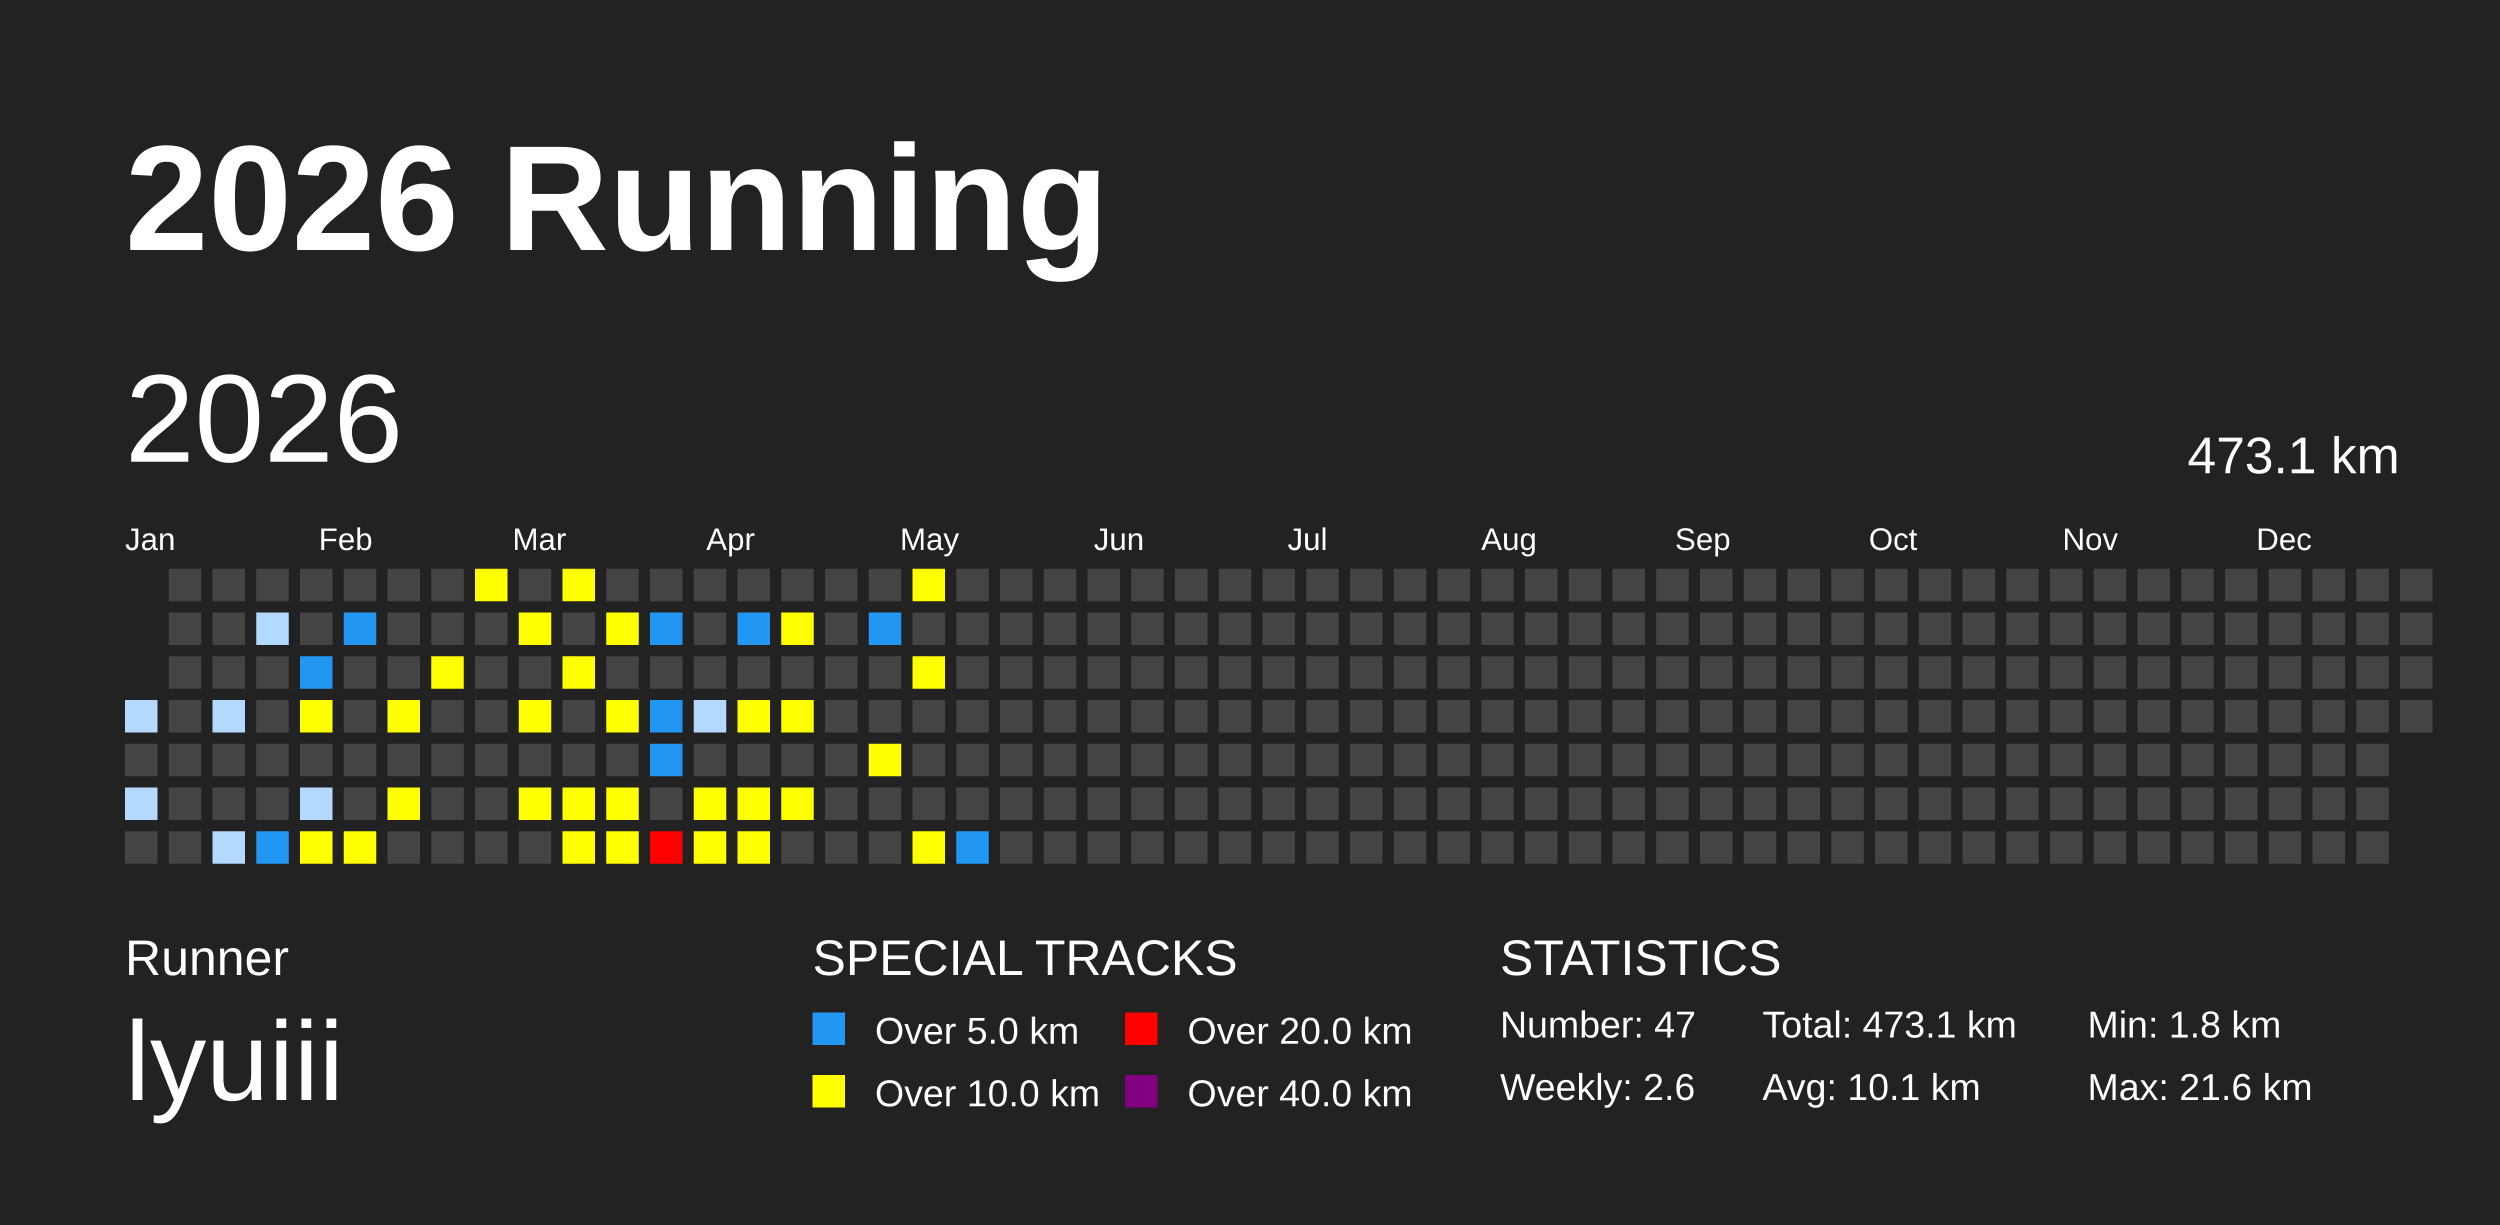
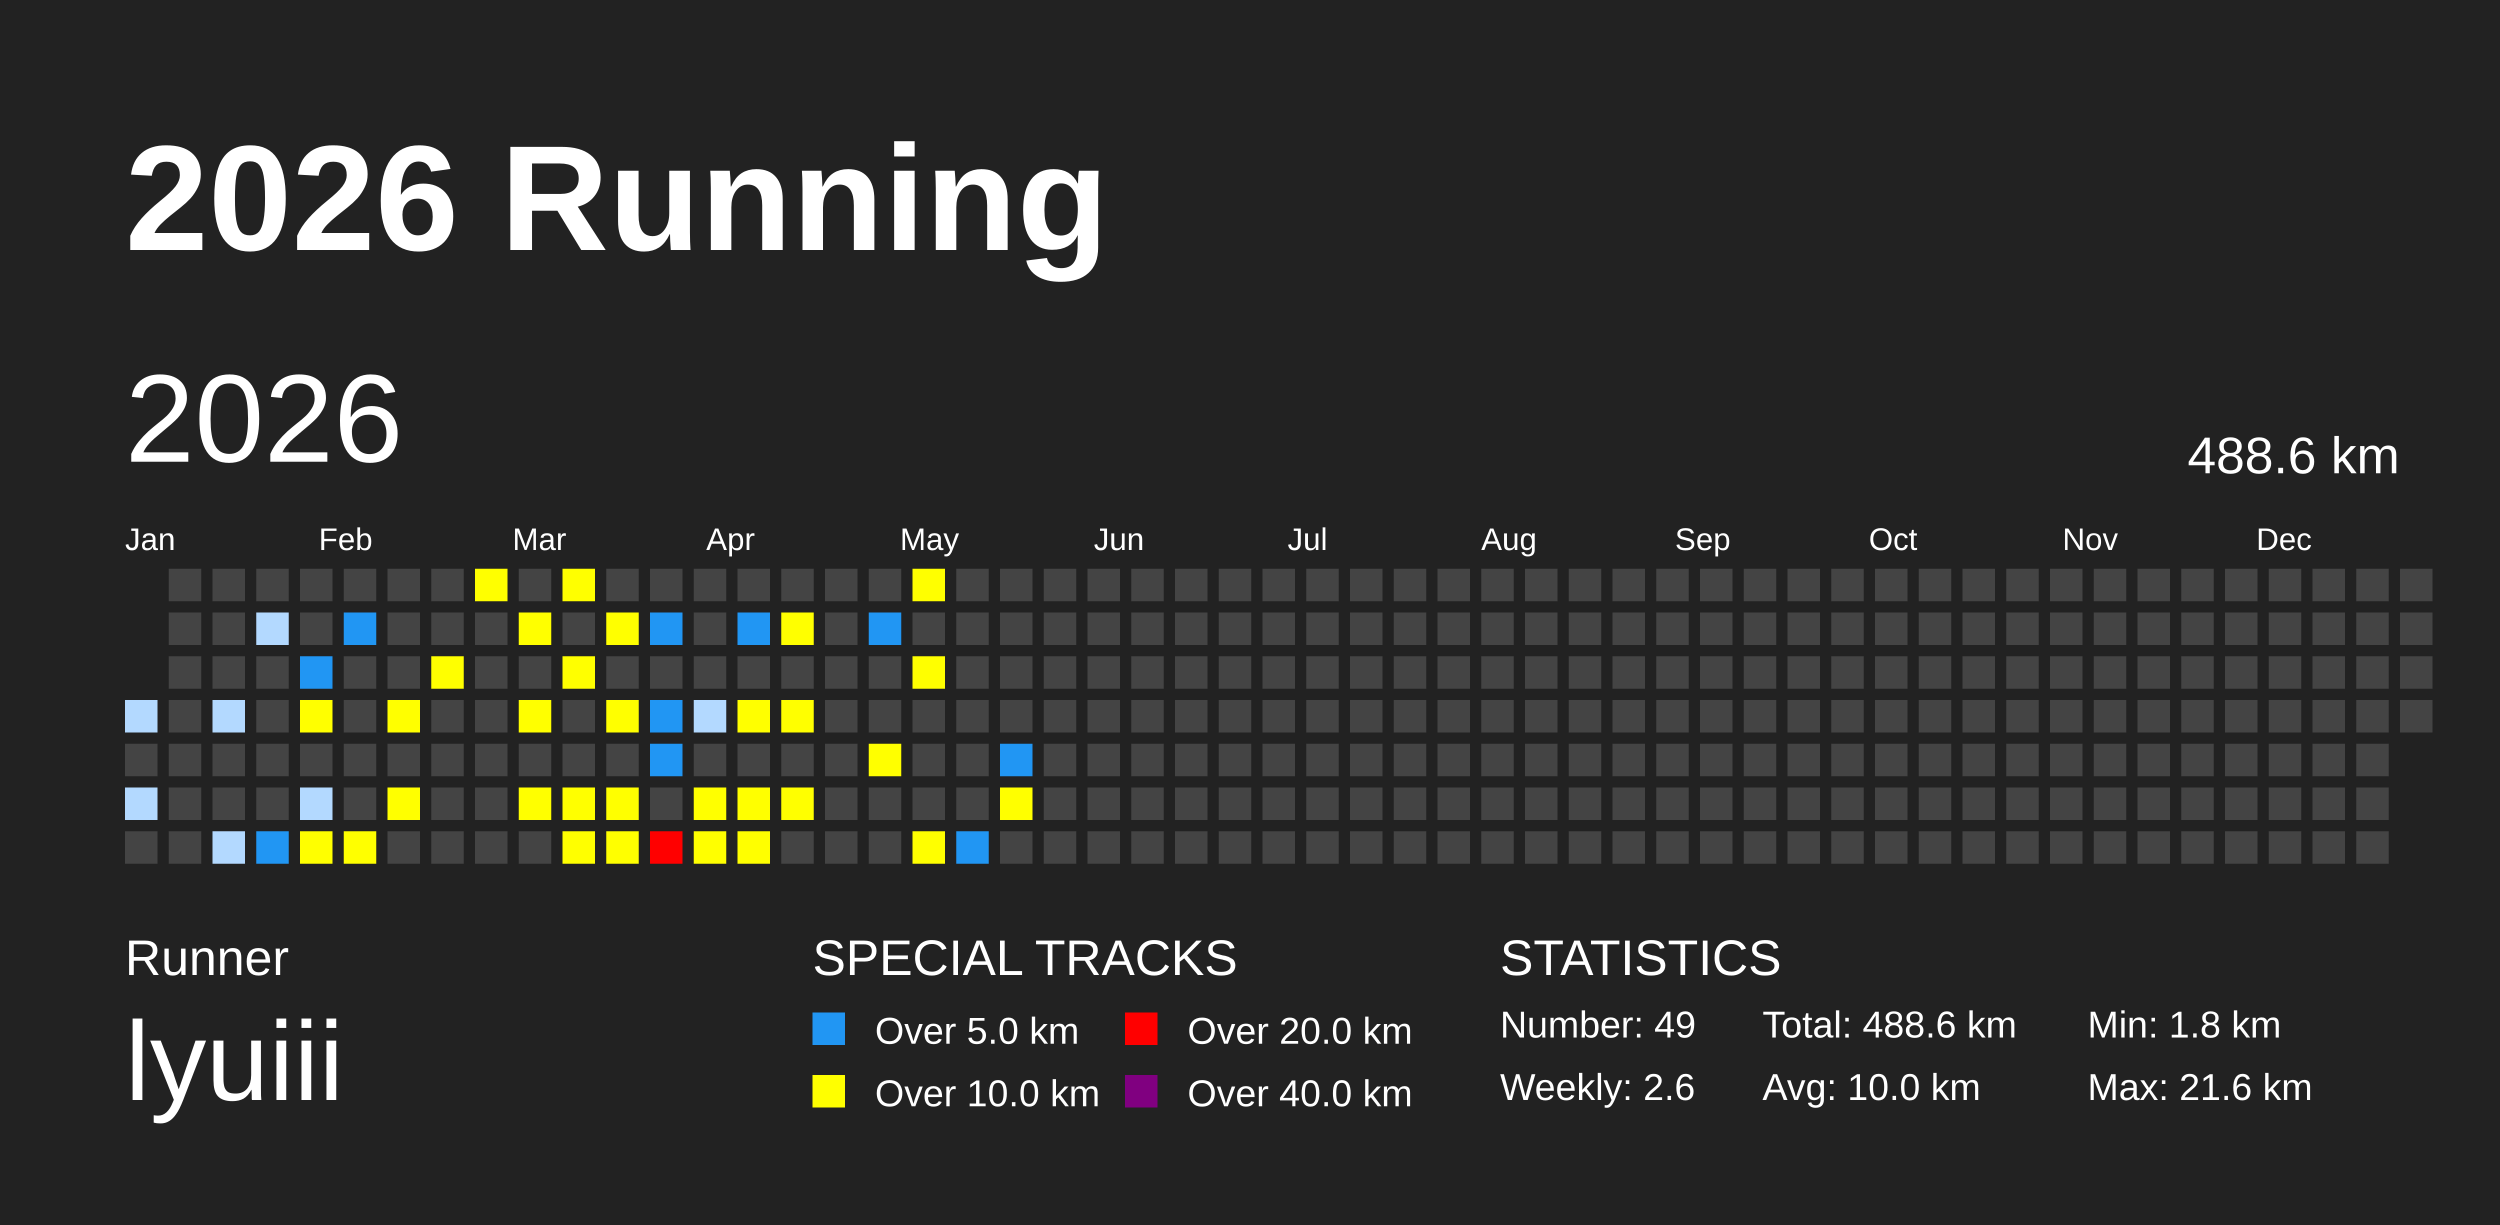
<svg xmlns="http://www.w3.org/2000/svg" baseProfile="full" height="98mm" version="1.1" viewBox="0,0,200,98" width="200mm">
  <defs />
  <rect fill="#222222" height="98" width="200" x="0" y="0" />
  <text fill="#FFFFFF" style="font-size:12px; font-family:Arial; font-weight:bold;" x="10" y="20">2026 Running</text>
  <text fill="#FFFFFF" style="font-size:4px; font-family:Arial" x="10" y="78">Runner</text>
  <text fill="#FFFFFF" style="font-size:9px; font-family:Arial" x="10" y="88">lyuiii</text>
  <text fill="#FFFFFF" style="font-size:4px; font-family:Arial" x="65" y="78">SPECIAL TRACKS</text>
  <rect fill="#2196F3" height="2.6" width="2.6" x="65" y="81" />
  <text fill="#FFFFFF" style="font-size:3px; font-family:Arial" x="70" y="83.5">Over 5.0 km</text>
  <rect fill="yellow" height="2.6" width="2.6" x="65" y="86" />
  <text fill="#FFFFFF" style="font-size:3px; font-family:Arial" x="70" y="88.5">Over 10.0 km</text>
  <rect fill="red" height="2.6" width="2.6" x="90" y="81" />
  <text fill="#FFFFFF" style="font-size:3px; font-family:Arial" x="95" y="83.5">Over 20.0 km</text>
  <rect fill="purple" height="2.6" width="2.6" x="90" y="86" />
  <text fill="#FFFFFF" style="font-size:3px; font-family:Arial" x="95" y="88.5">Over 40.0 km</text>
  <text fill="#FFFFFF" style="font-size:4px; font-family:Arial" x="120" y="78">STATISTICS</text>
-   <text fill="#FFFFFF" style="font-size:3px; font-family:Arial" x="120" y="83">Number: 47</text>
+   <text fill="#FFFFFF" style="font-size:3px; font-family:Arial" x="120" y="83">Number: 49</text>
  <text fill="#FFFFFF" style="font-size:3px; font-family:Arial" x="120" y="88">Weekly: 2.6</text>
-   <text fill="#FFFFFF" style="font-size:3px; font-family:Arial" x="141" y="83">Total: 473.1 km</text>
-   <text fill="#FFFFFF" style="font-size:3px; font-family:Arial" x="141" y="88">Avg: 10.1 km</text>
+   <text fill="#FFFFFF" style="font-size:3px; font-family:Arial" x="141" y="83">Total: 488.6 km</text>
+   <text fill="#FFFFFF" style="font-size:3px; font-family:Arial" x="141" y="88">Avg: 10.0 km</text>
  <text fill="#FFFFFF" style="font-size:3px; font-family:Arial" x="167" y="83">Min: 1.8 km</text>
  <text fill="#FFFFFF" style="font-size:3px; font-family:Arial" x="167" y="88">Max: 21.6 km</text>
  <text dominant-baseline="hanging" fill="#FFFFFF" style="font-size:10.0px; font-family:Arial;" x="10" y="30">2026</text>
-   <text dominant-baseline="hanging" fill="#FFFFFF" style="font-size:4.125px; font-family:Arial;" x="175" y="35">473.1 km</text>
+   <text dominant-baseline="hanging" fill="#FFFFFF" style="font-size:4.125px; font-family:Arial;" x="175" y="35">488.6 km</text>
  <text fill="#FFFFFF" style="font-size:2.5px; font-family:Arial" x="10.0" y="44">Jan</text>
  <text fill="#FFFFFF" style="font-size:2.5px; font-family:Arial" x="25.5" y="44">Feb</text>
  <text fill="#FFFFFF" style="font-size:2.5px; font-family:Arial" x="41.0" y="44">Mar</text>
  <text fill="#FFFFFF" style="font-size:2.5px; font-family:Arial" x="56.5" y="44">Apr</text>
  <text fill="#FFFFFF" style="font-size:2.5px; font-family:Arial" x="72.0" y="44">May</text>
  <text fill="#FFFFFF" style="font-size:2.5px; font-family:Arial" x="87.5" y="44">Jun</text>
  <text fill="#FFFFFF" style="font-size:2.5px; font-family:Arial" x="103.0" y="44">Jul</text>
  <text fill="#FFFFFF" style="font-size:2.5px; font-family:Arial" x="118.5" y="44">Aug</text>
  <text fill="#FFFFFF" style="font-size:2.5px; font-family:Arial" x="134.0" y="44">Sep</text>
  <text fill="#FFFFFF" style="font-size:2.5px; font-family:Arial" x="149.5" y="44">Oct</text>
  <text fill="#FFFFFF" style="font-size:2.5px; font-family:Arial" x="165.0" y="44">Nov</text>
  <text fill="#FFFFFF" style="font-size:2.5px; font-family:Arial" x="180.5" y="44">Dec</text>
  <rect fill="#b3d9ff" height="2.6" width="2.6" x="10.0" y="56.0" />
  <rect fill="#444444" height="2.6" width="2.6" x="10.0" y="59.5" />
  <rect fill="#b3d9ff" height="2.6" width="2.6" x="10.0" y="63.0" />
  <rect fill="#444444" height="2.6" width="2.6" x="10.0" y="66.5" />
  <rect fill="#444444" height="2.6" width="2.6" x="13.5" y="45.5" />
  <rect fill="#444444" height="2.6" width="2.6" x="13.5" y="49.0" />
  <rect fill="#444444" height="2.6" width="2.6" x="13.5" y="52.5" />
  <rect fill="#444444" height="2.6" width="2.6" x="13.5" y="56.0" />
  <rect fill="#444444" height="2.6" width="2.6" x="13.5" y="59.5" />
  <rect fill="#444444" height="2.6" width="2.6" x="13.5" y="63.0" />
  <rect fill="#444444" height="2.6" width="2.6" x="13.5" y="66.5" />
  <rect fill="#444444" height="2.6" width="2.6" x="17.0" y="45.5" />
  <rect fill="#444444" height="2.6" width="2.6" x="17.0" y="49.0" />
  <rect fill="#444444" height="2.6" width="2.6" x="17.0" y="52.5" />
  <rect fill="#b3d9ff" height="2.6" width="2.6" x="17.0" y="56.0" />
  <rect fill="#444444" height="2.6" width="2.6" x="17.0" y="59.5" />
  <rect fill="#444444" height="2.6" width="2.6" x="17.0" y="63.0" />
  <rect fill="#b3d9ff" height="2.6" width="2.6" x="17.0" y="66.5" />
  <rect fill="#444444" height="2.6" width="2.6" x="20.5" y="45.5" />
  <rect fill="#b3d9ff" height="2.6" width="2.6" x="20.5" y="49.0" />
  <rect fill="#444444" height="2.6" width="2.6" x="20.5" y="52.5" />
  <rect fill="#444444" height="2.6" width="2.6" x="20.5" y="56.0" />
  <rect fill="#444444" height="2.6" width="2.6" x="20.5" y="59.5" />
  <rect fill="#444444" height="2.6" width="2.6" x="20.5" y="63.0" />
  <rect fill="#2196F3" height="2.6" width="2.6" x="20.5" y="66.5" />
  <rect fill="#444444" height="2.6" width="2.6" x="24.0" y="45.5" />
  <rect fill="#444444" height="2.6" width="2.6" x="24.0" y="49.0" />
  <rect fill="#2196F3" height="2.6" width="2.6" x="24.0" y="52.5" />
  <rect fill="yellow" height="2.6" width="2.6" x="24.0" y="56.0" />
  <rect fill="#444444" height="2.6" width="2.6" x="24.0" y="59.5" />
  <rect fill="#b3d9ff" height="2.6" width="2.6" x="24.0" y="63.0" />
  <rect fill="yellow" height="2.6" width="2.6" x="24.0" y="66.5" />
  <rect fill="#444444" height="2.6" width="2.6" x="27.5" y="45.5" />
  <rect fill="#2196F3" height="2.6" width="2.6" x="27.5" y="49.0" />
  <rect fill="#444444" height="2.6" width="2.6" x="27.5" y="52.5" />
  <rect fill="#444444" height="2.6" width="2.6" x="27.5" y="56.0" />
  <rect fill="#444444" height="2.6" width="2.6" x="27.5" y="59.5" />
  <rect fill="#444444" height="2.6" width="2.6" x="27.5" y="63.0" />
  <rect fill="yellow" height="2.6" width="2.6" x="27.5" y="66.5" />
  <rect fill="#444444" height="2.6" width="2.6" x="31.0" y="45.5" />
  <rect fill="#444444" height="2.6" width="2.6" x="31.0" y="49.0" />
  <rect fill="#444444" height="2.6" width="2.6" x="31.0" y="52.5" />
  <rect fill="yellow" height="2.6" width="2.6" x="31.0" y="56.0" />
  <rect fill="#444444" height="2.6" width="2.6" x="31.0" y="59.5" />
  <rect fill="yellow" height="2.6" width="2.6" x="31.0" y="63.0" />
  <rect fill="#444444" height="2.6" width="2.6" x="31.0" y="66.5" />
  <rect fill="#444444" height="2.6" width="2.6" x="34.5" y="45.5" />
  <rect fill="#444444" height="2.6" width="2.6" x="34.5" y="49.0" />
  <rect fill="yellow" height="2.6" width="2.6" x="34.5" y="52.5" />
  <rect fill="#444444" height="2.6" width="2.6" x="34.5" y="56.0" />
  <rect fill="#444444" height="2.6" width="2.6" x="34.5" y="59.5" />
  <rect fill="#444444" height="2.6" width="2.6" x="34.5" y="63.0" />
  <rect fill="#444444" height="2.6" width="2.6" x="34.5" y="66.5" />
  <rect fill="yellow" height="2.6" width="2.6" x="38.0" y="45.5" />
  <rect fill="#444444" height="2.6" width="2.6" x="38.0" y="49.0" />
  <rect fill="#444444" height="2.6" width="2.6" x="38.0" y="52.5" />
  <rect fill="#444444" height="2.6" width="2.6" x="38.0" y="56.0" />
  <rect fill="#444444" height="2.6" width="2.6" x="38.0" y="59.5" />
  <rect fill="#444444" height="2.6" width="2.6" x="38.0" y="63.0" />
  <rect fill="#444444" height="2.6" width="2.6" x="38.0" y="66.5" />
  <rect fill="#444444" height="2.6" width="2.6" x="41.5" y="45.5" />
  <rect fill="yellow" height="2.6" width="2.6" x="41.5" y="49.0" />
  <rect fill="#444444" height="2.6" width="2.6" x="41.5" y="52.5" />
  <rect fill="yellow" height="2.6" width="2.6" x="41.5" y="56.0" />
  <rect fill="#444444" height="2.6" width="2.6" x="41.5" y="59.5" />
  <rect fill="yellow" height="2.6" width="2.6" x="41.5" y="63.0" />
  <rect fill="#444444" height="2.6" width="2.6" x="41.5" y="66.5" />
  <rect fill="yellow" height="2.6" width="2.6" x="45.0" y="45.5" />
  <rect fill="#444444" height="2.6" width="2.6" x="45.0" y="49.0" />
  <rect fill="yellow" height="2.6" width="2.6" x="45.0" y="52.5" />
  <rect fill="#444444" height="2.6" width="2.6" x="45.0" y="56.0" />
  <rect fill="#444444" height="2.6" width="2.6" x="45.0" y="59.5" />
  <rect fill="yellow" height="2.6" width="2.6" x="45.0" y="63.0" />
  <rect fill="yellow" height="2.6" width="2.6" x="45.0" y="66.5" />
  <rect fill="#444444" height="2.6" width="2.6" x="48.5" y="45.5" />
  <rect fill="yellow" height="2.6" width="2.6" x="48.5" y="49.0" />
  <rect fill="#444444" height="2.6" width="2.6" x="48.5" y="52.5" />
  <rect fill="yellow" height="2.6" width="2.6" x="48.5" y="56.0" />
  <rect fill="#444444" height="2.6" width="2.6" x="48.5" y="59.5" />
  <rect fill="yellow" height="2.6" width="2.6" x="48.5" y="63.0" />
  <rect fill="yellow" height="2.6" width="2.6" x="48.5" y="66.5" />
  <rect fill="#444444" height="2.6" width="2.6" x="52.0" y="45.5" />
  <rect fill="#2196F3" height="2.6" width="2.6" x="52.0" y="49.0" />
  <rect fill="#444444" height="2.6" width="2.6" x="52.0" y="52.5" />
  <rect fill="#2196F3" height="2.6" width="2.6" x="52.0" y="56.0" />
  <rect fill="#2196F3" height="2.6" width="2.6" x="52.0" y="59.5" />
  <rect fill="#444444" height="2.6" width="2.6" x="52.0" y="63.0" />
  <rect fill="red" height="2.6" width="2.6" x="52.0" y="66.5" />
  <rect fill="#444444" height="2.6" width="2.6" x="55.5" y="45.5" />
  <rect fill="#444444" height="2.6" width="2.6" x="55.5" y="49.0" />
  <rect fill="#444444" height="2.6" width="2.6" x="55.5" y="52.5" />
  <rect fill="#b3d9ff" height="2.6" width="2.6" x="55.5" y="56.0" />
  <rect fill="#444444" height="2.6" width="2.6" x="55.5" y="59.5" />
  <rect fill="yellow" height="2.6" width="2.6" x="55.5" y="63.0" />
  <rect fill="yellow" height="2.6" width="2.6" x="55.5" y="66.5" />
  <rect fill="#444444" height="2.6" width="2.6" x="59.0" y="45.5" />
  <rect fill="#2196F3" height="2.6" width="2.6" x="59.0" y="49.0" />
  <rect fill="#444444" height="2.6" width="2.6" x="59.0" y="52.5" />
  <rect fill="yellow" height="2.6" width="2.6" x="59.0" y="56.0" />
  <rect fill="#444444" height="2.6" width="2.6" x="59.0" y="59.5" />
  <rect fill="yellow" height="2.6" width="2.6" x="59.0" y="63.0" />
  <rect fill="yellow" height="2.6" width="2.6" x="59.0" y="66.5" />
  <rect fill="#444444" height="2.6" width="2.6" x="62.5" y="45.5" />
  <rect fill="yellow" height="2.6" width="2.6" x="62.5" y="49.0" />
  <rect fill="#444444" height="2.6" width="2.6" x="62.5" y="52.5" />
  <rect fill="yellow" height="2.6" width="2.6" x="62.5" y="56.0" />
  <rect fill="#444444" height="2.6" width="2.6" x="62.5" y="59.5" />
  <rect fill="yellow" height="2.6" width="2.6" x="62.5" y="63.0" />
  <rect fill="#444444" height="2.6" width="2.6" x="62.5" y="66.5" />
  <rect fill="#444444" height="2.6" width="2.6" x="66.0" y="45.5" />
  <rect fill="#444444" height="2.6" width="2.6" x="66.0" y="49.0" />
  <rect fill="#444444" height="2.6" width="2.6" x="66.0" y="52.5" />
  <rect fill="#444444" height="2.6" width="2.6" x="66.0" y="56.0" />
  <rect fill="#444444" height="2.6" width="2.6" x="66.0" y="59.5" />
  <rect fill="#444444" height="2.6" width="2.6" x="66.0" y="63.0" />
  <rect fill="#444444" height="2.6" width="2.6" x="66.0" y="66.5" />
  <rect fill="#444444" height="2.6" width="2.6" x="69.5" y="45.5" />
  <rect fill="#2196F3" height="2.6" width="2.6" x="69.5" y="49.0" />
  <rect fill="#444444" height="2.6" width="2.6" x="69.5" y="52.5" />
  <rect fill="#444444" height="2.6" width="2.6" x="69.5" y="56.0" />
  <rect fill="yellow" height="2.6" width="2.6" x="69.5" y="59.5" />
  <rect fill="#444444" height="2.6" width="2.6" x="69.5" y="63.0" />
  <rect fill="#444444" height="2.6" width="2.6" x="69.5" y="66.5" />
  <rect fill="yellow" height="2.6" width="2.6" x="73.0" y="45.5" />
  <rect fill="#444444" height="2.6" width="2.6" x="73.0" y="49.0" />
  <rect fill="yellow" height="2.6" width="2.6" x="73.0" y="52.5" />
  <rect fill="#444444" height="2.6" width="2.6" x="73.0" y="56.0" />
  <rect fill="#444444" height="2.6" width="2.6" x="73.0" y="59.5" />
  <rect fill="#444444" height="2.6" width="2.6" x="73.0" y="63.0" />
  <rect fill="yellow" height="2.6" width="2.6" x="73.0" y="66.5" />
  <rect fill="#444444" height="2.6" width="2.6" x="76.5" y="45.5" />
  <rect fill="#444444" height="2.6" width="2.6" x="76.5" y="49.0" />
  <rect fill="#444444" height="2.6" width="2.6" x="76.5" y="52.5" />
  <rect fill="#444444" height="2.6" width="2.6" x="76.5" y="56.0" />
  <rect fill="#444444" height="2.6" width="2.6" x="76.5" y="59.5" />
  <rect fill="#444444" height="2.6" width="2.6" x="76.5" y="63.0" />
  <rect fill="#2196F3" height="2.6" width="2.6" x="76.5" y="66.5" />
  <rect fill="#444444" height="2.6" width="2.6" x="80.0" y="45.5" />
  <rect fill="#444444" height="2.6" width="2.6" x="80.0" y="49.0" />
  <rect fill="#444444" height="2.6" width="2.6" x="80.0" y="52.5" />
  <rect fill="#444444" height="2.6" width="2.6" x="80.0" y="56.0" />
-   <rect fill="#444444" height="2.6" width="2.6" x="80.0" y="59.5" />
-   <rect fill="#444444" height="2.6" width="2.6" x="80.0" y="63.0" />
+   <rect fill="#2196F3" height="2.6" width="2.6" x="80.0" y="59.5" />
+   <rect fill="yellow" height="2.6" width="2.6" x="80.0" y="63.0" />
  <rect fill="#444444" height="2.6" width="2.6" x="80.0" y="66.5" />
  <rect fill="#444444" height="2.6" width="2.6" x="83.5" y="45.5" />
  <rect fill="#444444" height="2.6" width="2.6" x="83.5" y="49.0" />
  <rect fill="#444444" height="2.6" width="2.6" x="83.5" y="52.5" />
  <rect fill="#444444" height="2.6" width="2.6" x="83.5" y="56.0" />
  <rect fill="#444444" height="2.6" width="2.6" x="83.5" y="59.5" />
  <rect fill="#444444" height="2.6" width="2.6" x="83.5" y="63.0" />
  <rect fill="#444444" height="2.6" width="2.6" x="83.5" y="66.5" />
  <rect fill="#444444" height="2.6" width="2.6" x="87.0" y="45.5" />
  <rect fill="#444444" height="2.6" width="2.6" x="87.0" y="49.0" />
  <rect fill="#444444" height="2.6" width="2.6" x="87.0" y="52.5" />
  <rect fill="#444444" height="2.6" width="2.6" x="87.0" y="56.0" />
  <rect fill="#444444" height="2.6" width="2.6" x="87.0" y="59.5" />
  <rect fill="#444444" height="2.6" width="2.6" x="87.0" y="63.0" />
  <rect fill="#444444" height="2.6" width="2.6" x="87.0" y="66.5" />
  <rect fill="#444444" height="2.6" width="2.6" x="90.5" y="45.5" />
  <rect fill="#444444" height="2.6" width="2.6" x="90.5" y="49.0" />
  <rect fill="#444444" height="2.6" width="2.6" x="90.5" y="52.5" />
  <rect fill="#444444" height="2.6" width="2.6" x="90.5" y="56.0" />
  <rect fill="#444444" height="2.6" width="2.6" x="90.5" y="59.5" />
  <rect fill="#444444" height="2.6" width="2.6" x="90.5" y="63.0" />
  <rect fill="#444444" height="2.6" width="2.6" x="90.5" y="66.5" />
  <rect fill="#444444" height="2.6" width="2.6" x="94.0" y="45.5" />
  <rect fill="#444444" height="2.6" width="2.6" x="94.0" y="49.0" />
  <rect fill="#444444" height="2.6" width="2.6" x="94.0" y="52.5" />
  <rect fill="#444444" height="2.6" width="2.6" x="94.0" y="56.0" />
  <rect fill="#444444" height="2.6" width="2.6" x="94.0" y="59.5" />
  <rect fill="#444444" height="2.6" width="2.6" x="94.0" y="63.0" />
  <rect fill="#444444" height="2.6" width="2.6" x="94.0" y="66.5" />
  <rect fill="#444444" height="2.6" width="2.6" x="97.5" y="45.5" />
  <rect fill="#444444" height="2.6" width="2.6" x="97.5" y="49.0" />
  <rect fill="#444444" height="2.6" width="2.6" x="97.5" y="52.5" />
  <rect fill="#444444" height="2.6" width="2.6" x="97.5" y="56.0" />
  <rect fill="#444444" height="2.6" width="2.6" x="97.5" y="59.5" />
  <rect fill="#444444" height="2.6" width="2.6" x="97.5" y="63.0" />
  <rect fill="#444444" height="2.6" width="2.6" x="97.5" y="66.5" />
  <rect fill="#444444" height="2.6" width="2.6" x="101.0" y="45.5" />
  <rect fill="#444444" height="2.6" width="2.6" x="101.0" y="49.0" />
  <rect fill="#444444" height="2.6" width="2.6" x="101.0" y="52.5" />
  <rect fill="#444444" height="2.6" width="2.6" x="101.0" y="56.0" />
  <rect fill="#444444" height="2.6" width="2.6" x="101.0" y="59.5" />
  <rect fill="#444444" height="2.6" width="2.6" x="101.0" y="63.0" />
  <rect fill="#444444" height="2.6" width="2.6" x="101.0" y="66.5" />
  <rect fill="#444444" height="2.6" width="2.6" x="104.5" y="45.5" />
  <rect fill="#444444" height="2.6" width="2.6" x="104.5" y="49.0" />
  <rect fill="#444444" height="2.6" width="2.6" x="104.5" y="52.5" />
  <rect fill="#444444" height="2.6" width="2.6" x="104.5" y="56.0" />
  <rect fill="#444444" height="2.6" width="2.6" x="104.5" y="59.5" />
  <rect fill="#444444" height="2.6" width="2.6" x="104.5" y="63.0" />
  <rect fill="#444444" height="2.6" width="2.6" x="104.5" y="66.5" />
  <rect fill="#444444" height="2.6" width="2.6" x="108.0" y="45.5" />
  <rect fill="#444444" height="2.6" width="2.6" x="108.0" y="49.0" />
  <rect fill="#444444" height="2.6" width="2.6" x="108.0" y="52.5" />
  <rect fill="#444444" height="2.6" width="2.6" x="108.0" y="56.0" />
  <rect fill="#444444" height="2.6" width="2.6" x="108.0" y="59.5" />
  <rect fill="#444444" height="2.6" width="2.6" x="108.0" y="63.0" />
  <rect fill="#444444" height="2.6" width="2.6" x="108.0" y="66.5" />
  <rect fill="#444444" height="2.6" width="2.6" x="111.5" y="45.5" />
  <rect fill="#444444" height="2.6" width="2.6" x="111.5" y="49.0" />
  <rect fill="#444444" height="2.6" width="2.6" x="111.5" y="52.5" />
  <rect fill="#444444" height="2.6" width="2.6" x="111.5" y="56.0" />
  <rect fill="#444444" height="2.6" width="2.6" x="111.5" y="59.5" />
  <rect fill="#444444" height="2.6" width="2.6" x="111.5" y="63.0" />
  <rect fill="#444444" height="2.6" width="2.6" x="111.5" y="66.5" />
  <rect fill="#444444" height="2.6" width="2.6" x="115.0" y="45.5" />
  <rect fill="#444444" height="2.6" width="2.6" x="115.0" y="49.0" />
  <rect fill="#444444" height="2.6" width="2.6" x="115.0" y="52.5" />
  <rect fill="#444444" height="2.6" width="2.6" x="115.0" y="56.0" />
  <rect fill="#444444" height="2.6" width="2.6" x="115.0" y="59.5" />
  <rect fill="#444444" height="2.6" width="2.6" x="115.0" y="63.0" />
  <rect fill="#444444" height="2.6" width="2.6" x="115.0" y="66.5" />
  <rect fill="#444444" height="2.6" width="2.6" x="118.5" y="45.5" />
  <rect fill="#444444" height="2.6" width="2.6" x="118.5" y="49.0" />
  <rect fill="#444444" height="2.6" width="2.6" x="118.5" y="52.5" />
  <rect fill="#444444" height="2.6" width="2.6" x="118.5" y="56.0" />
  <rect fill="#444444" height="2.6" width="2.6" x="118.5" y="59.5" />
  <rect fill="#444444" height="2.6" width="2.6" x="118.5" y="63.0" />
  <rect fill="#444444" height="2.6" width="2.6" x="118.5" y="66.5" />
  <rect fill="#444444" height="2.6" width="2.6" x="122.0" y="45.5" />
  <rect fill="#444444" height="2.6" width="2.6" x="122.0" y="49.0" />
  <rect fill="#444444" height="2.6" width="2.6" x="122.0" y="52.5" />
  <rect fill="#444444" height="2.6" width="2.6" x="122.0" y="56.0" />
  <rect fill="#444444" height="2.6" width="2.6" x="122.0" y="59.5" />
  <rect fill="#444444" height="2.6" width="2.6" x="122.0" y="63.0" />
  <rect fill="#444444" height="2.6" width="2.6" x="122.0" y="66.5" />
  <rect fill="#444444" height="2.6" width="2.6" x="125.5" y="45.5" />
  <rect fill="#444444" height="2.6" width="2.6" x="125.5" y="49.0" />
  <rect fill="#444444" height="2.6" width="2.6" x="125.5" y="52.5" />
  <rect fill="#444444" height="2.6" width="2.6" x="125.5" y="56.0" />
  <rect fill="#444444" height="2.6" width="2.6" x="125.5" y="59.5" />
  <rect fill="#444444" height="2.6" width="2.6" x="125.5" y="63.0" />
  <rect fill="#444444" height="2.6" width="2.6" x="125.5" y="66.5" />
  <rect fill="#444444" height="2.6" width="2.6" x="129.0" y="45.5" />
  <rect fill="#444444" height="2.6" width="2.6" x="129.0" y="49.0" />
  <rect fill="#444444" height="2.6" width="2.6" x="129.0" y="52.5" />
  <rect fill="#444444" height="2.6" width="2.6" x="129.0" y="56.0" />
  <rect fill="#444444" height="2.6" width="2.6" x="129.0" y="59.5" />
  <rect fill="#444444" height="2.6" width="2.6" x="129.0" y="63.0" />
  <rect fill="#444444" height="2.6" width="2.6" x="129.0" y="66.5" />
  <rect fill="#444444" height="2.6" width="2.6" x="132.5" y="45.5" />
  <rect fill="#444444" height="2.6" width="2.6" x="132.5" y="49.0" />
  <rect fill="#444444" height="2.6" width="2.6" x="132.5" y="52.5" />
  <rect fill="#444444" height="2.6" width="2.6" x="132.5" y="56.0" />
  <rect fill="#444444" height="2.6" width="2.6" x="132.5" y="59.5" />
  <rect fill="#444444" height="2.6" width="2.6" x="132.5" y="63.0" />
  <rect fill="#444444" height="2.6" width="2.6" x="132.5" y="66.5" />
  <rect fill="#444444" height="2.6" width="2.6" x="136.0" y="45.5" />
  <rect fill="#444444" height="2.6" width="2.6" x="136.0" y="49.0" />
  <rect fill="#444444" height="2.6" width="2.6" x="136.0" y="52.5" />
  <rect fill="#444444" height="2.6" width="2.6" x="136.0" y="56.0" />
  <rect fill="#444444" height="2.6" width="2.6" x="136.0" y="59.5" />
  <rect fill="#444444" height="2.6" width="2.6" x="136.0" y="63.0" />
  <rect fill="#444444" height="2.6" width="2.6" x="136.0" y="66.5" />
  <rect fill="#444444" height="2.6" width="2.6" x="139.5" y="45.5" />
  <rect fill="#444444" height="2.6" width="2.6" x="139.5" y="49.0" />
  <rect fill="#444444" height="2.6" width="2.6" x="139.5" y="52.5" />
  <rect fill="#444444" height="2.6" width="2.6" x="139.5" y="56.0" />
  <rect fill="#444444" height="2.6" width="2.6" x="139.5" y="59.5" />
  <rect fill="#444444" height="2.6" width="2.6" x="139.5" y="63.0" />
  <rect fill="#444444" height="2.6" width="2.6" x="139.5" y="66.5" />
  <rect fill="#444444" height="2.6" width="2.6" x="143.0" y="45.5" />
  <rect fill="#444444" height="2.6" width="2.6" x="143.0" y="49.0" />
  <rect fill="#444444" height="2.6" width="2.6" x="143.0" y="52.5" />
  <rect fill="#444444" height="2.6" width="2.6" x="143.0" y="56.0" />
  <rect fill="#444444" height="2.6" width="2.6" x="143.0" y="59.5" />
  <rect fill="#444444" height="2.6" width="2.6" x="143.0" y="63.0" />
  <rect fill="#444444" height="2.6" width="2.6" x="143.0" y="66.5" />
  <rect fill="#444444" height="2.6" width="2.6" x="146.5" y="45.5" />
  <rect fill="#444444" height="2.6" width="2.6" x="146.5" y="49.0" />
  <rect fill="#444444" height="2.6" width="2.6" x="146.5" y="52.5" />
  <rect fill="#444444" height="2.6" width="2.6" x="146.5" y="56.0" />
  <rect fill="#444444" height="2.6" width="2.6" x="146.5" y="59.5" />
  <rect fill="#444444" height="2.6" width="2.6" x="146.5" y="63.0" />
  <rect fill="#444444" height="2.6" width="2.6" x="146.5" y="66.5" />
  <rect fill="#444444" height="2.6" width="2.6" x="150.0" y="45.5" />
  <rect fill="#444444" height="2.6" width="2.6" x="150.0" y="49.0" />
  <rect fill="#444444" height="2.6" width="2.6" x="150.0" y="52.5" />
  <rect fill="#444444" height="2.6" width="2.6" x="150.0" y="56.0" />
  <rect fill="#444444" height="2.6" width="2.6" x="150.0" y="59.5" />
  <rect fill="#444444" height="2.6" width="2.6" x="150.0" y="63.0" />
  <rect fill="#444444" height="2.6" width="2.6" x="150.0" y="66.5" />
  <rect fill="#444444" height="2.6" width="2.6" x="153.5" y="45.5" />
  <rect fill="#444444" height="2.6" width="2.6" x="153.5" y="49.0" />
  <rect fill="#444444" height="2.6" width="2.6" x="153.5" y="52.5" />
  <rect fill="#444444" height="2.6" width="2.6" x="153.5" y="56.0" />
  <rect fill="#444444" height="2.6" width="2.6" x="153.5" y="59.5" />
  <rect fill="#444444" height="2.6" width="2.6" x="153.5" y="63.0" />
  <rect fill="#444444" height="2.6" width="2.6" x="153.5" y="66.5" />
  <rect fill="#444444" height="2.6" width="2.6" x="157.0" y="45.5" />
  <rect fill="#444444" height="2.6" width="2.6" x="157.0" y="49.0" />
  <rect fill="#444444" height="2.6" width="2.6" x="157.0" y="52.5" />
  <rect fill="#444444" height="2.6" width="2.6" x="157.0" y="56.0" />
  <rect fill="#444444" height="2.6" width="2.6" x="157.0" y="59.5" />
  <rect fill="#444444" height="2.6" width="2.6" x="157.0" y="63.0" />
  <rect fill="#444444" height="2.6" width="2.6" x="157.0" y="66.5" />
  <rect fill="#444444" height="2.6" width="2.6" x="160.5" y="45.5" />
  <rect fill="#444444" height="2.6" width="2.6" x="160.5" y="49.0" />
  <rect fill="#444444" height="2.6" width="2.6" x="160.5" y="52.5" />
  <rect fill="#444444" height="2.6" width="2.6" x="160.5" y="56.0" />
  <rect fill="#444444" height="2.6" width="2.6" x="160.5" y="59.5" />
  <rect fill="#444444" height="2.6" width="2.6" x="160.5" y="63.0" />
  <rect fill="#444444" height="2.6" width="2.6" x="160.5" y="66.5" />
  <rect fill="#444444" height="2.6" width="2.6" x="164.0" y="45.5" />
  <rect fill="#444444" height="2.6" width="2.6" x="164.0" y="49.0" />
  <rect fill="#444444" height="2.6" width="2.6" x="164.0" y="52.5" />
  <rect fill="#444444" height="2.6" width="2.6" x="164.0" y="56.0" />
  <rect fill="#444444" height="2.6" width="2.6" x="164.0" y="59.5" />
  <rect fill="#444444" height="2.6" width="2.6" x="164.0" y="63.0" />
  <rect fill="#444444" height="2.6" width="2.6" x="164.0" y="66.5" />
  <rect fill="#444444" height="2.6" width="2.6" x="167.5" y="45.5" />
  <rect fill="#444444" height="2.6" width="2.6" x="167.5" y="49.0" />
  <rect fill="#444444" height="2.6" width="2.6" x="167.5" y="52.5" />
  <rect fill="#444444" height="2.6" width="2.6" x="167.5" y="56.0" />
  <rect fill="#444444" height="2.6" width="2.6" x="167.5" y="59.5" />
  <rect fill="#444444" height="2.6" width="2.6" x="167.5" y="63.0" />
  <rect fill="#444444" height="2.6" width="2.6" x="167.5" y="66.5" />
  <rect fill="#444444" height="2.6" width="2.6" x="171.0" y="45.5" />
  <rect fill="#444444" height="2.6" width="2.6" x="171.0" y="49.0" />
  <rect fill="#444444" height="2.6" width="2.6" x="171.0" y="52.5" />
  <rect fill="#444444" height="2.6" width="2.6" x="171.0" y="56.0" />
  <rect fill="#444444" height="2.6" width="2.6" x="171.0" y="59.5" />
  <rect fill="#444444" height="2.6" width="2.6" x="171.0" y="63.0" />
  <rect fill="#444444" height="2.6" width="2.6" x="171.0" y="66.5" />
  <rect fill="#444444" height="2.6" width="2.6" x="174.5" y="45.5" />
  <rect fill="#444444" height="2.6" width="2.6" x="174.5" y="49.0" />
  <rect fill="#444444" height="2.6" width="2.6" x="174.5" y="52.5" />
  <rect fill="#444444" height="2.6" width="2.6" x="174.5" y="56.0" />
  <rect fill="#444444" height="2.6" width="2.6" x="174.5" y="59.5" />
  <rect fill="#444444" height="2.6" width="2.6" x="174.5" y="63.0" />
  <rect fill="#444444" height="2.6" width="2.6" x="174.5" y="66.5" />
  <rect fill="#444444" height="2.6" width="2.6" x="178.0" y="45.5" />
  <rect fill="#444444" height="2.6" width="2.6" x="178.0" y="49.0" />
  <rect fill="#444444" height="2.6" width="2.6" x="178.0" y="52.5" />
  <rect fill="#444444" height="2.6" width="2.6" x="178.0" y="56.0" />
  <rect fill="#444444" height="2.6" width="2.6" x="178.0" y="59.5" />
  <rect fill="#444444" height="2.6" width="2.6" x="178.0" y="63.0" />
  <rect fill="#444444" height="2.6" width="2.6" x="178.0" y="66.5" />
  <rect fill="#444444" height="2.6" width="2.6" x="181.5" y="45.5" />
  <rect fill="#444444" height="2.6" width="2.6" x="181.5" y="49.0" />
  <rect fill="#444444" height="2.6" width="2.6" x="181.5" y="52.5" />
  <rect fill="#444444" height="2.6" width="2.6" x="181.5" y="56.0" />
  <rect fill="#444444" height="2.6" width="2.6" x="181.5" y="59.5" />
  <rect fill="#444444" height="2.6" width="2.6" x="181.5" y="63.0" />
  <rect fill="#444444" height="2.6" width="2.6" x="181.5" y="66.5" />
  <rect fill="#444444" height="2.6" width="2.6" x="185.0" y="45.5" />
  <rect fill="#444444" height="2.6" width="2.6" x="185.0" y="49.0" />
  <rect fill="#444444" height="2.6" width="2.6" x="185.0" y="52.5" />
  <rect fill="#444444" height="2.6" width="2.6" x="185.0" y="56.0" />
  <rect fill="#444444" height="2.6" width="2.6" x="185.0" y="59.5" />
  <rect fill="#444444" height="2.6" width="2.6" x="185.0" y="63.0" />
  <rect fill="#444444" height="2.6" width="2.6" x="185.0" y="66.5" />
  <rect fill="#444444" height="2.6" width="2.6" x="188.5" y="45.5" />
  <rect fill="#444444" height="2.6" width="2.6" x="188.5" y="49.0" />
  <rect fill="#444444" height="2.6" width="2.6" x="188.5" y="52.5" />
  <rect fill="#444444" height="2.6" width="2.6" x="188.5" y="56.0" />
  <rect fill="#444444" height="2.6" width="2.6" x="188.5" y="59.5" />
  <rect fill="#444444" height="2.6" width="2.6" x="188.5" y="63.0" />
  <rect fill="#444444" height="2.6" width="2.6" x="188.5" y="66.5" />
  <rect fill="#444444" height="2.6" width="2.6" x="192.0" y="45.5" />
  <rect fill="#444444" height="2.6" width="2.6" x="192.0" y="49.0" />
  <rect fill="#444444" height="2.6" width="2.6" x="192.0" y="52.5" />
  <rect fill="#444444" height="2.6" width="2.6" x="192.0" y="56.0" />
</svg>
